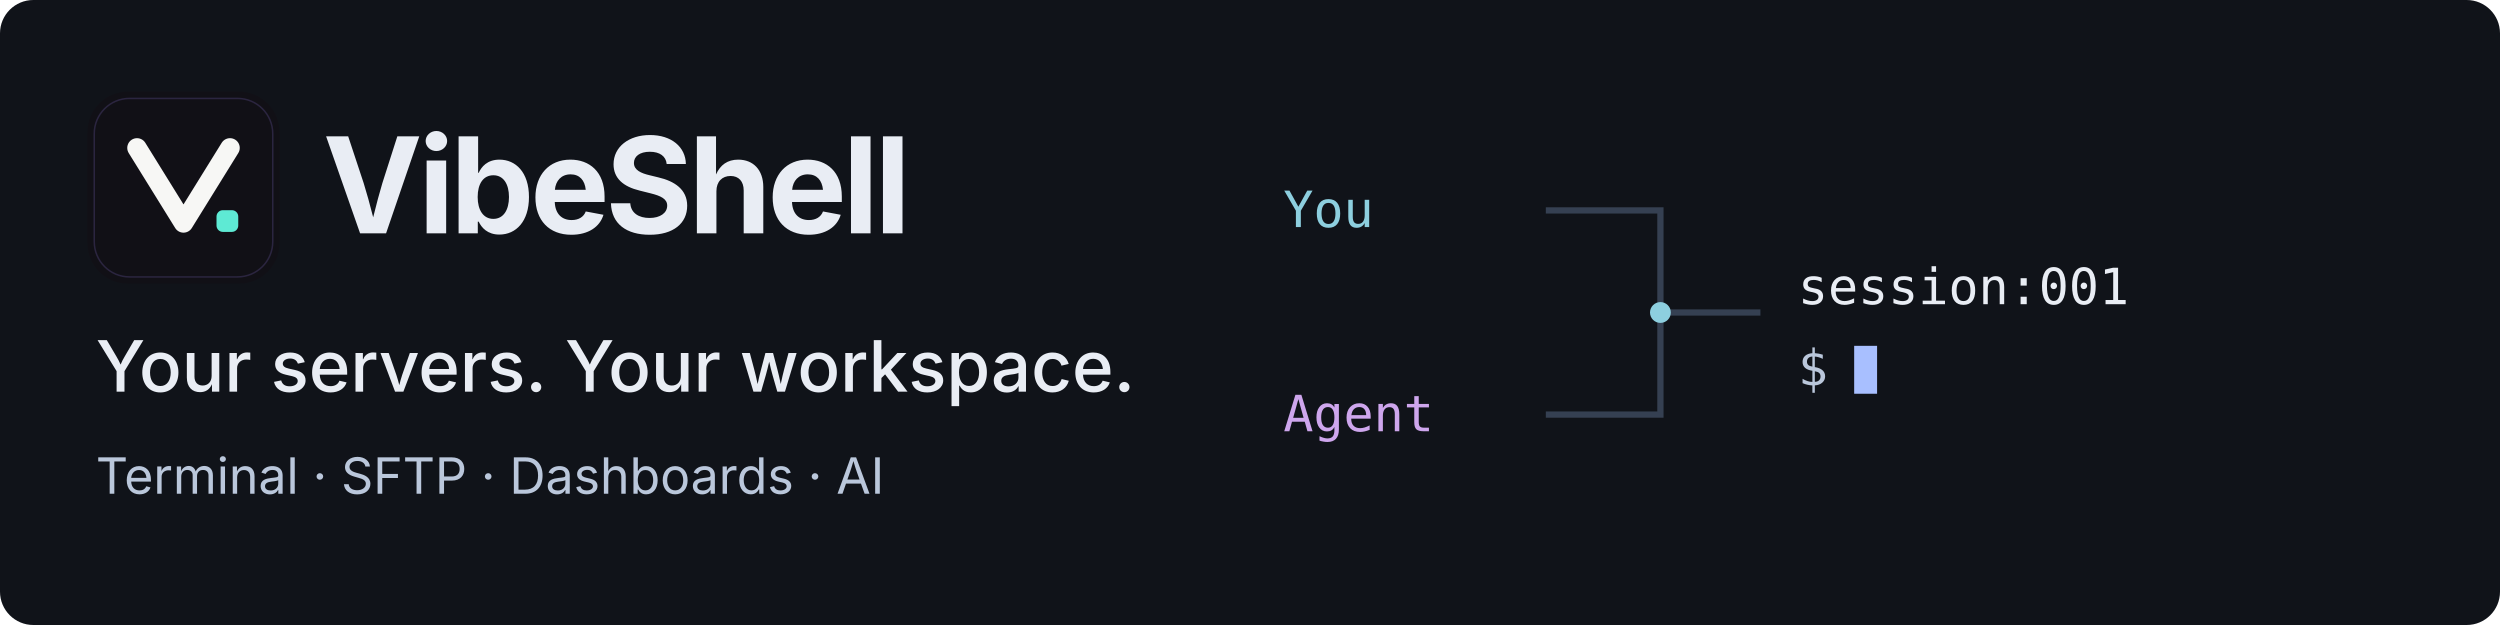
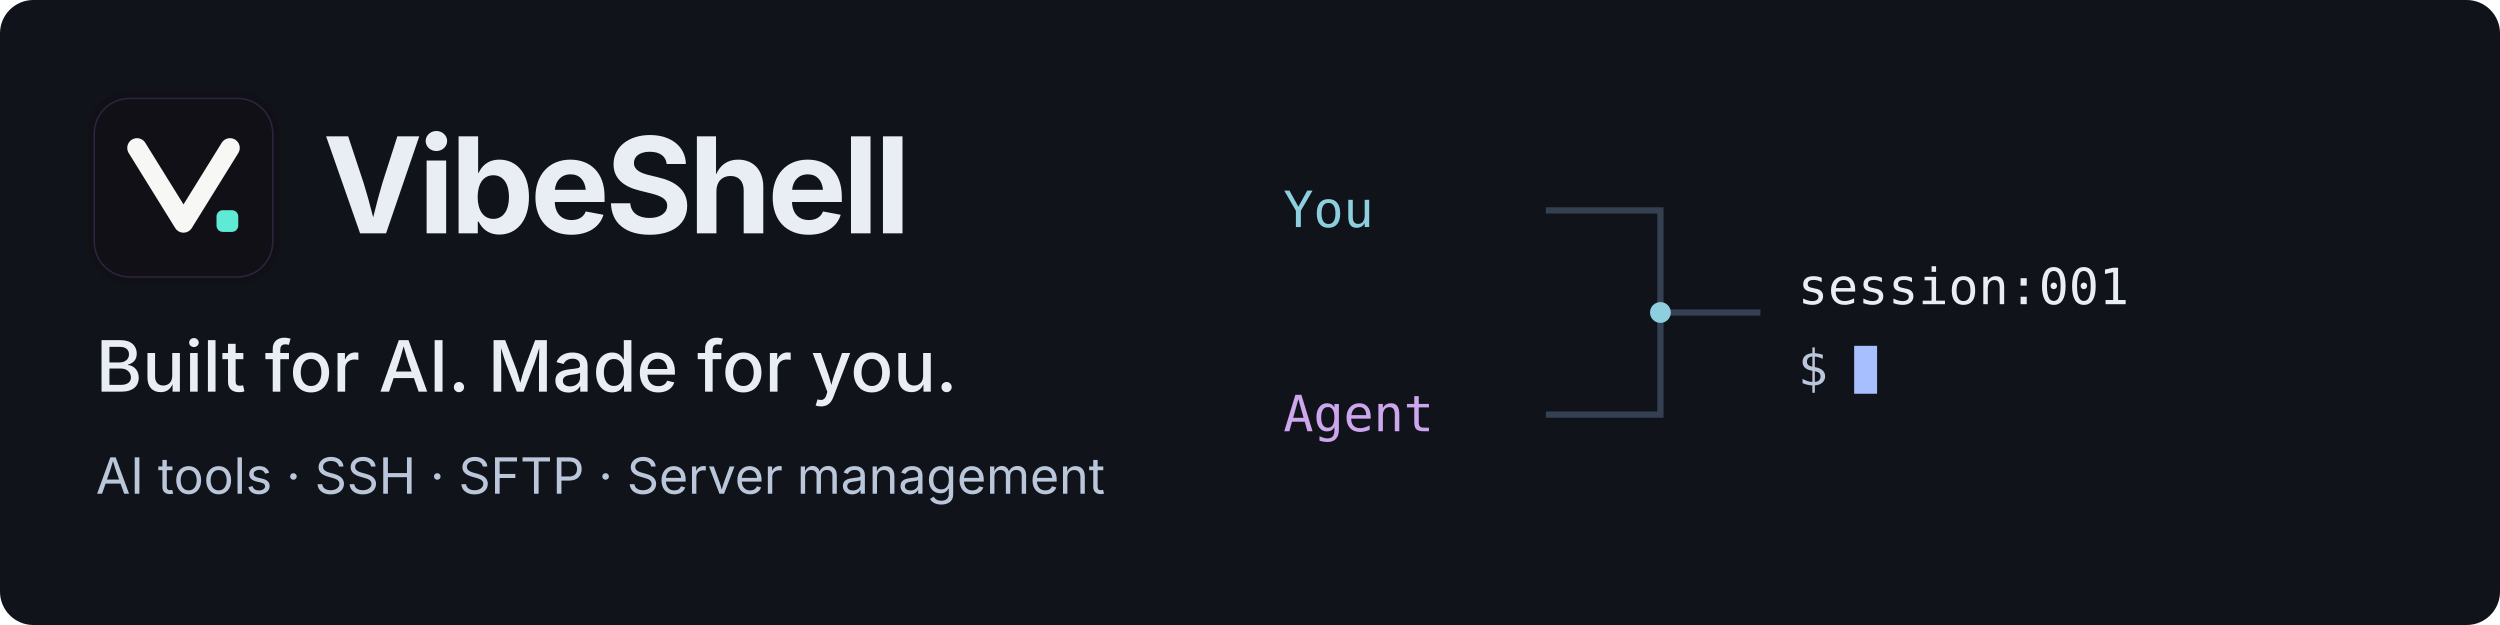
<svg xmlns="http://www.w3.org/2000/svg" width="1200" height="300" viewBox="0 0 1200 300" role="img" aria-labelledby="title description">
  <rect width="1200" height="300" rx="16" fill="#101319" />
  <g transform="translate(42 44) scale(.18)">
    <rect width="512" height="512" rx="108" fill="#111016" />
    <rect x="18" y="18" width="476" height="476" rx="94" fill="none" stroke="#2b2540" stroke-width="4" />
    <path d="M132 150 256 350 380 150" fill="none" stroke="#f7f7f5" stroke-width="52" stroke-linecap="round" stroke-linejoin="round" />
    <rect x="344" y="316" width="58" height="58" rx="17" fill="#5eead4" />
  </g>
  <g font-family="-apple-system, BlinkMacSystemFont, 'Segoe UI', sans-serif">
    <text x="155" y="112" font-size="64" font-weight="700" letter-spacing="-2" fill="#e9edf4">VibeShell</text>
-     <text x="46" y="188" font-size="34" font-weight="500" fill="#e9edf4">Your servers. Your workspace.</text>
-     <text x="46" y="237" font-size="24" fill="#bac7db">Terminal · SFTP · Dashboards · AI</text>
+     <text x="46" y="188" font-size="34" font-weight="500" fill="#e9edf4">Built for AI. Made for you.</text>
+     <text x="46" y="237" font-size="24" fill="#bac7db">AI tools · SSH · SFTP · Server management</text>
  </g>
  <path d="M742 101H797V150H845M742 199H797V150" fill="none" stroke="#354052" stroke-width="3" />
  <circle cx="797" cy="150" r="5" fill="#8dcfdf" />
  <g font-family="ui-monospace, SFMono-Regular, Menlo, Consolas, monospace" font-size="24">
    <text x="616" y="109" fill="#8dcfdf">You</text>
    <text x="616" y="207" fill="#cea6ed">Agent</text>
    <text x="863" y="146" fill="#e9edf4">session:001</text>
    <text x="863" y="185" fill="#bac7db">$</text>
    <rect x="890" y="166" width="11" height="23" fill="#a8bfff" />
  </g>
</svg>
